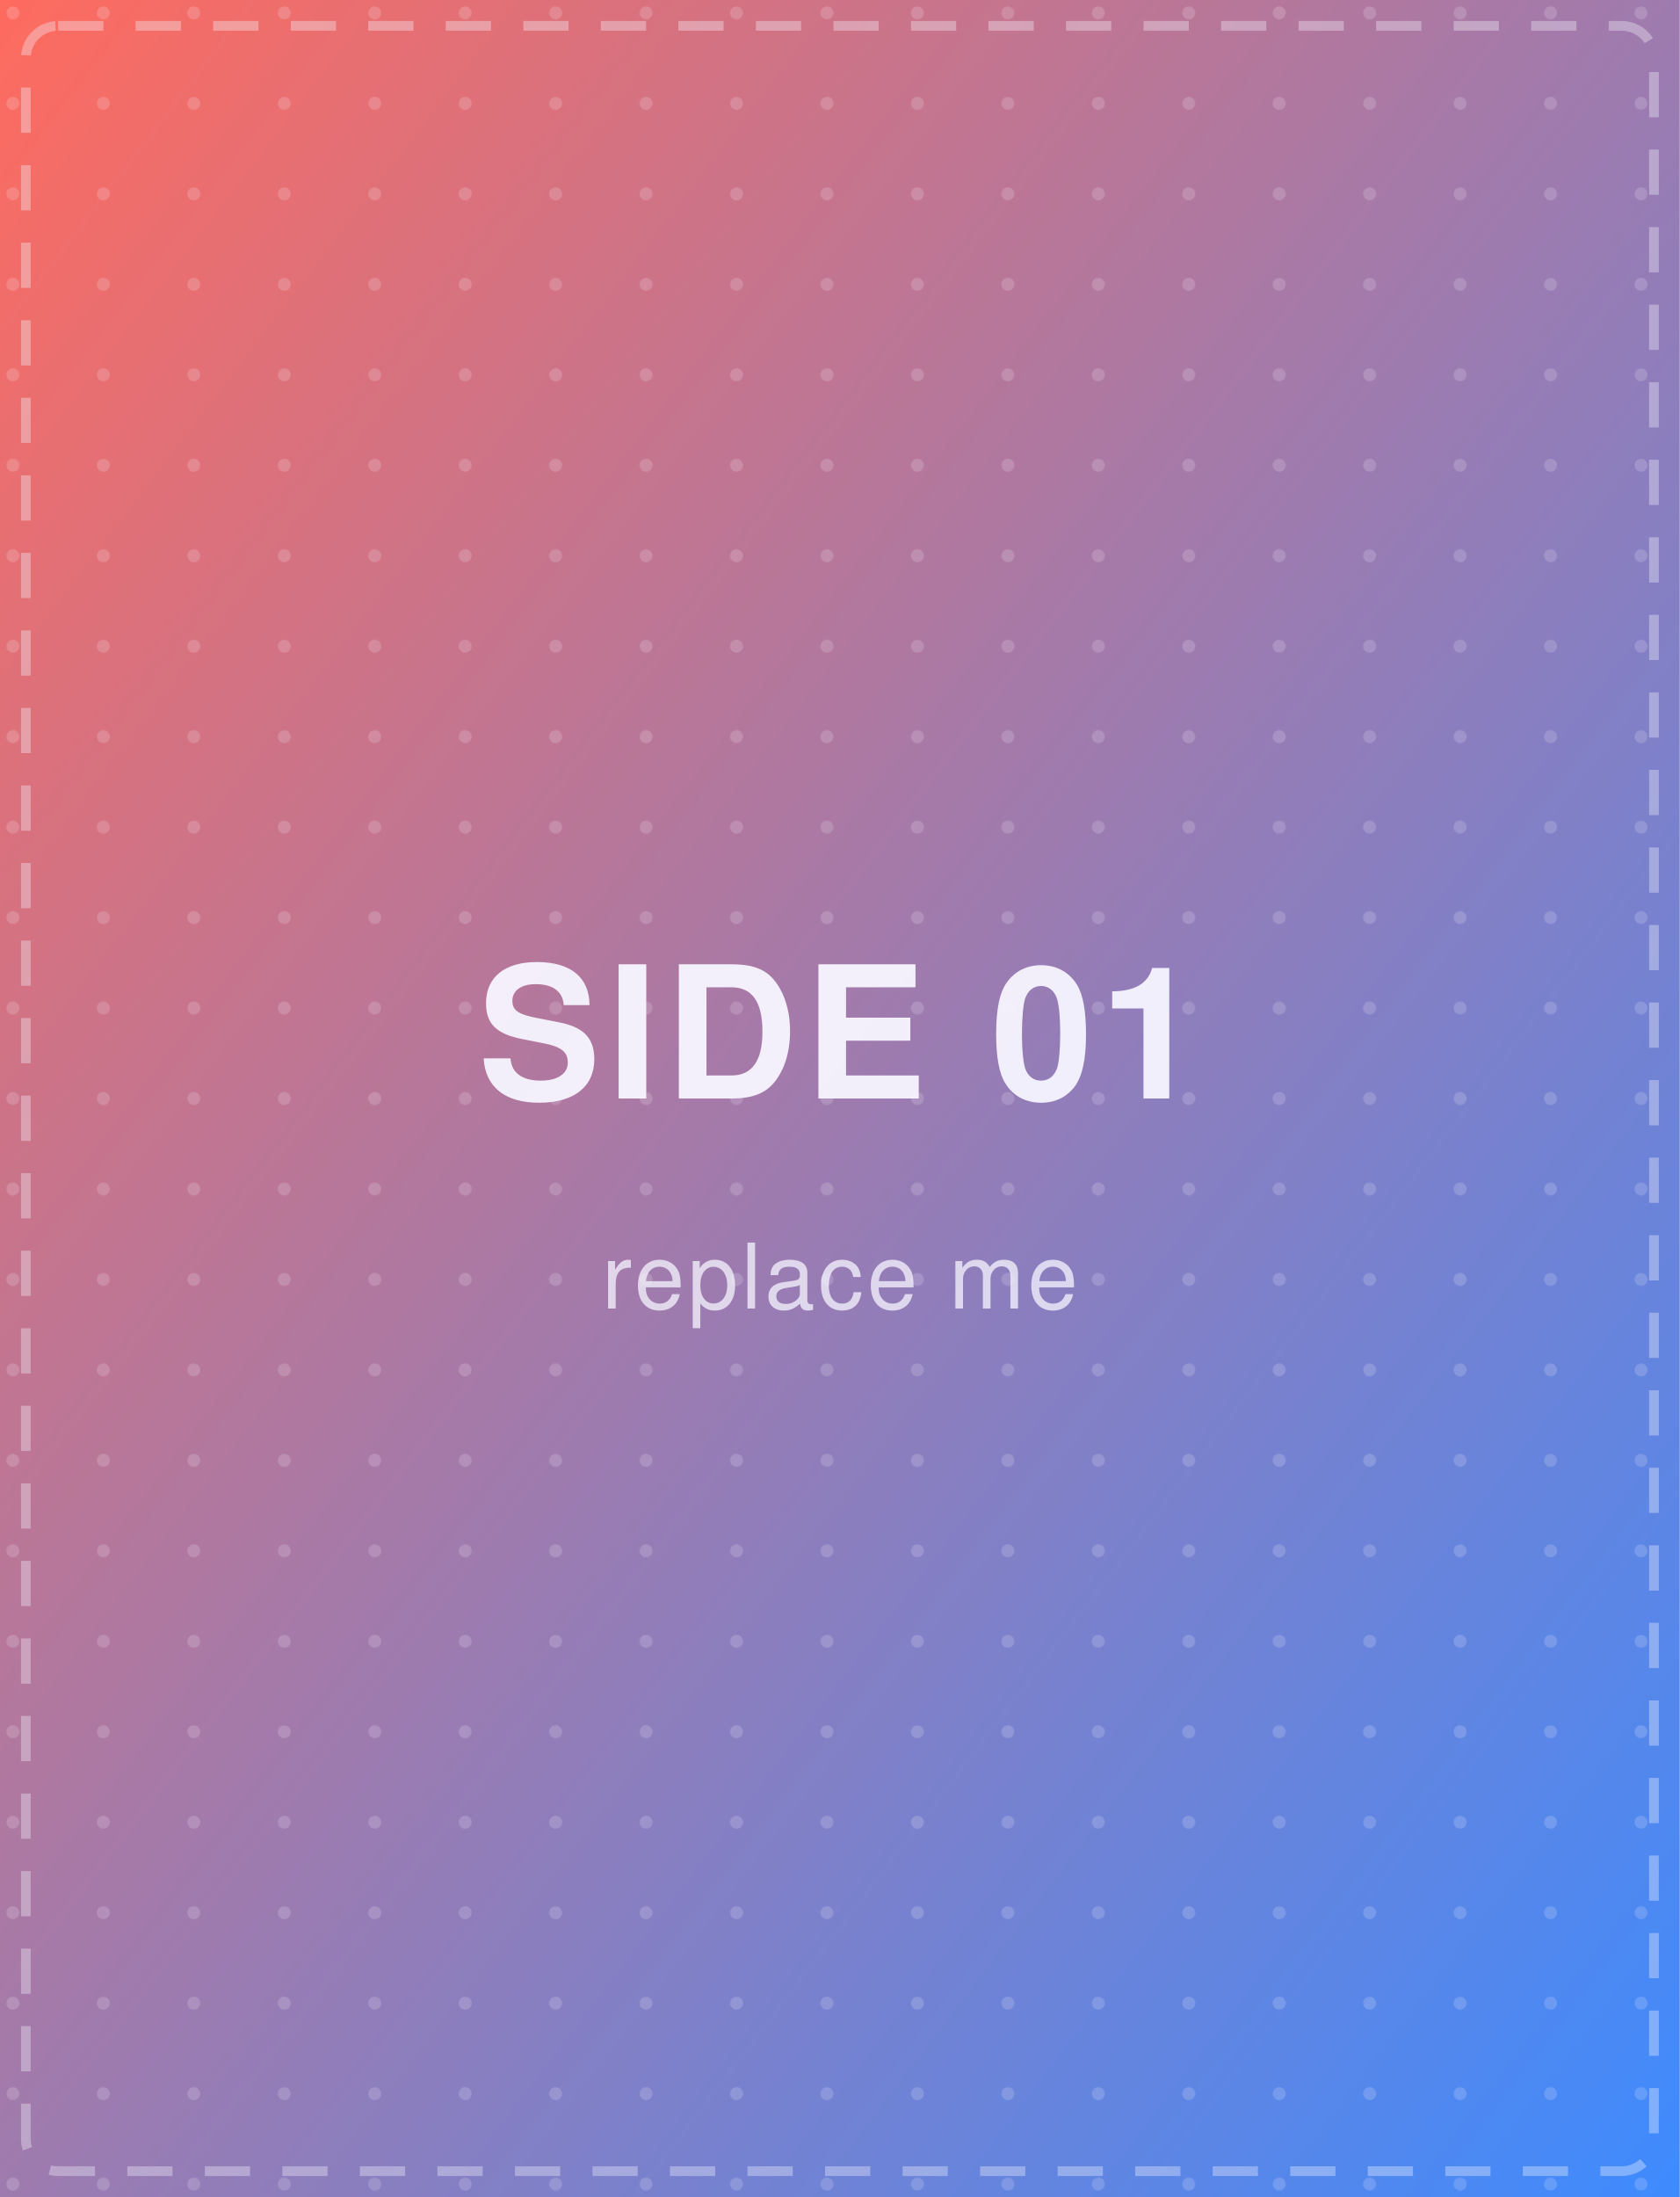
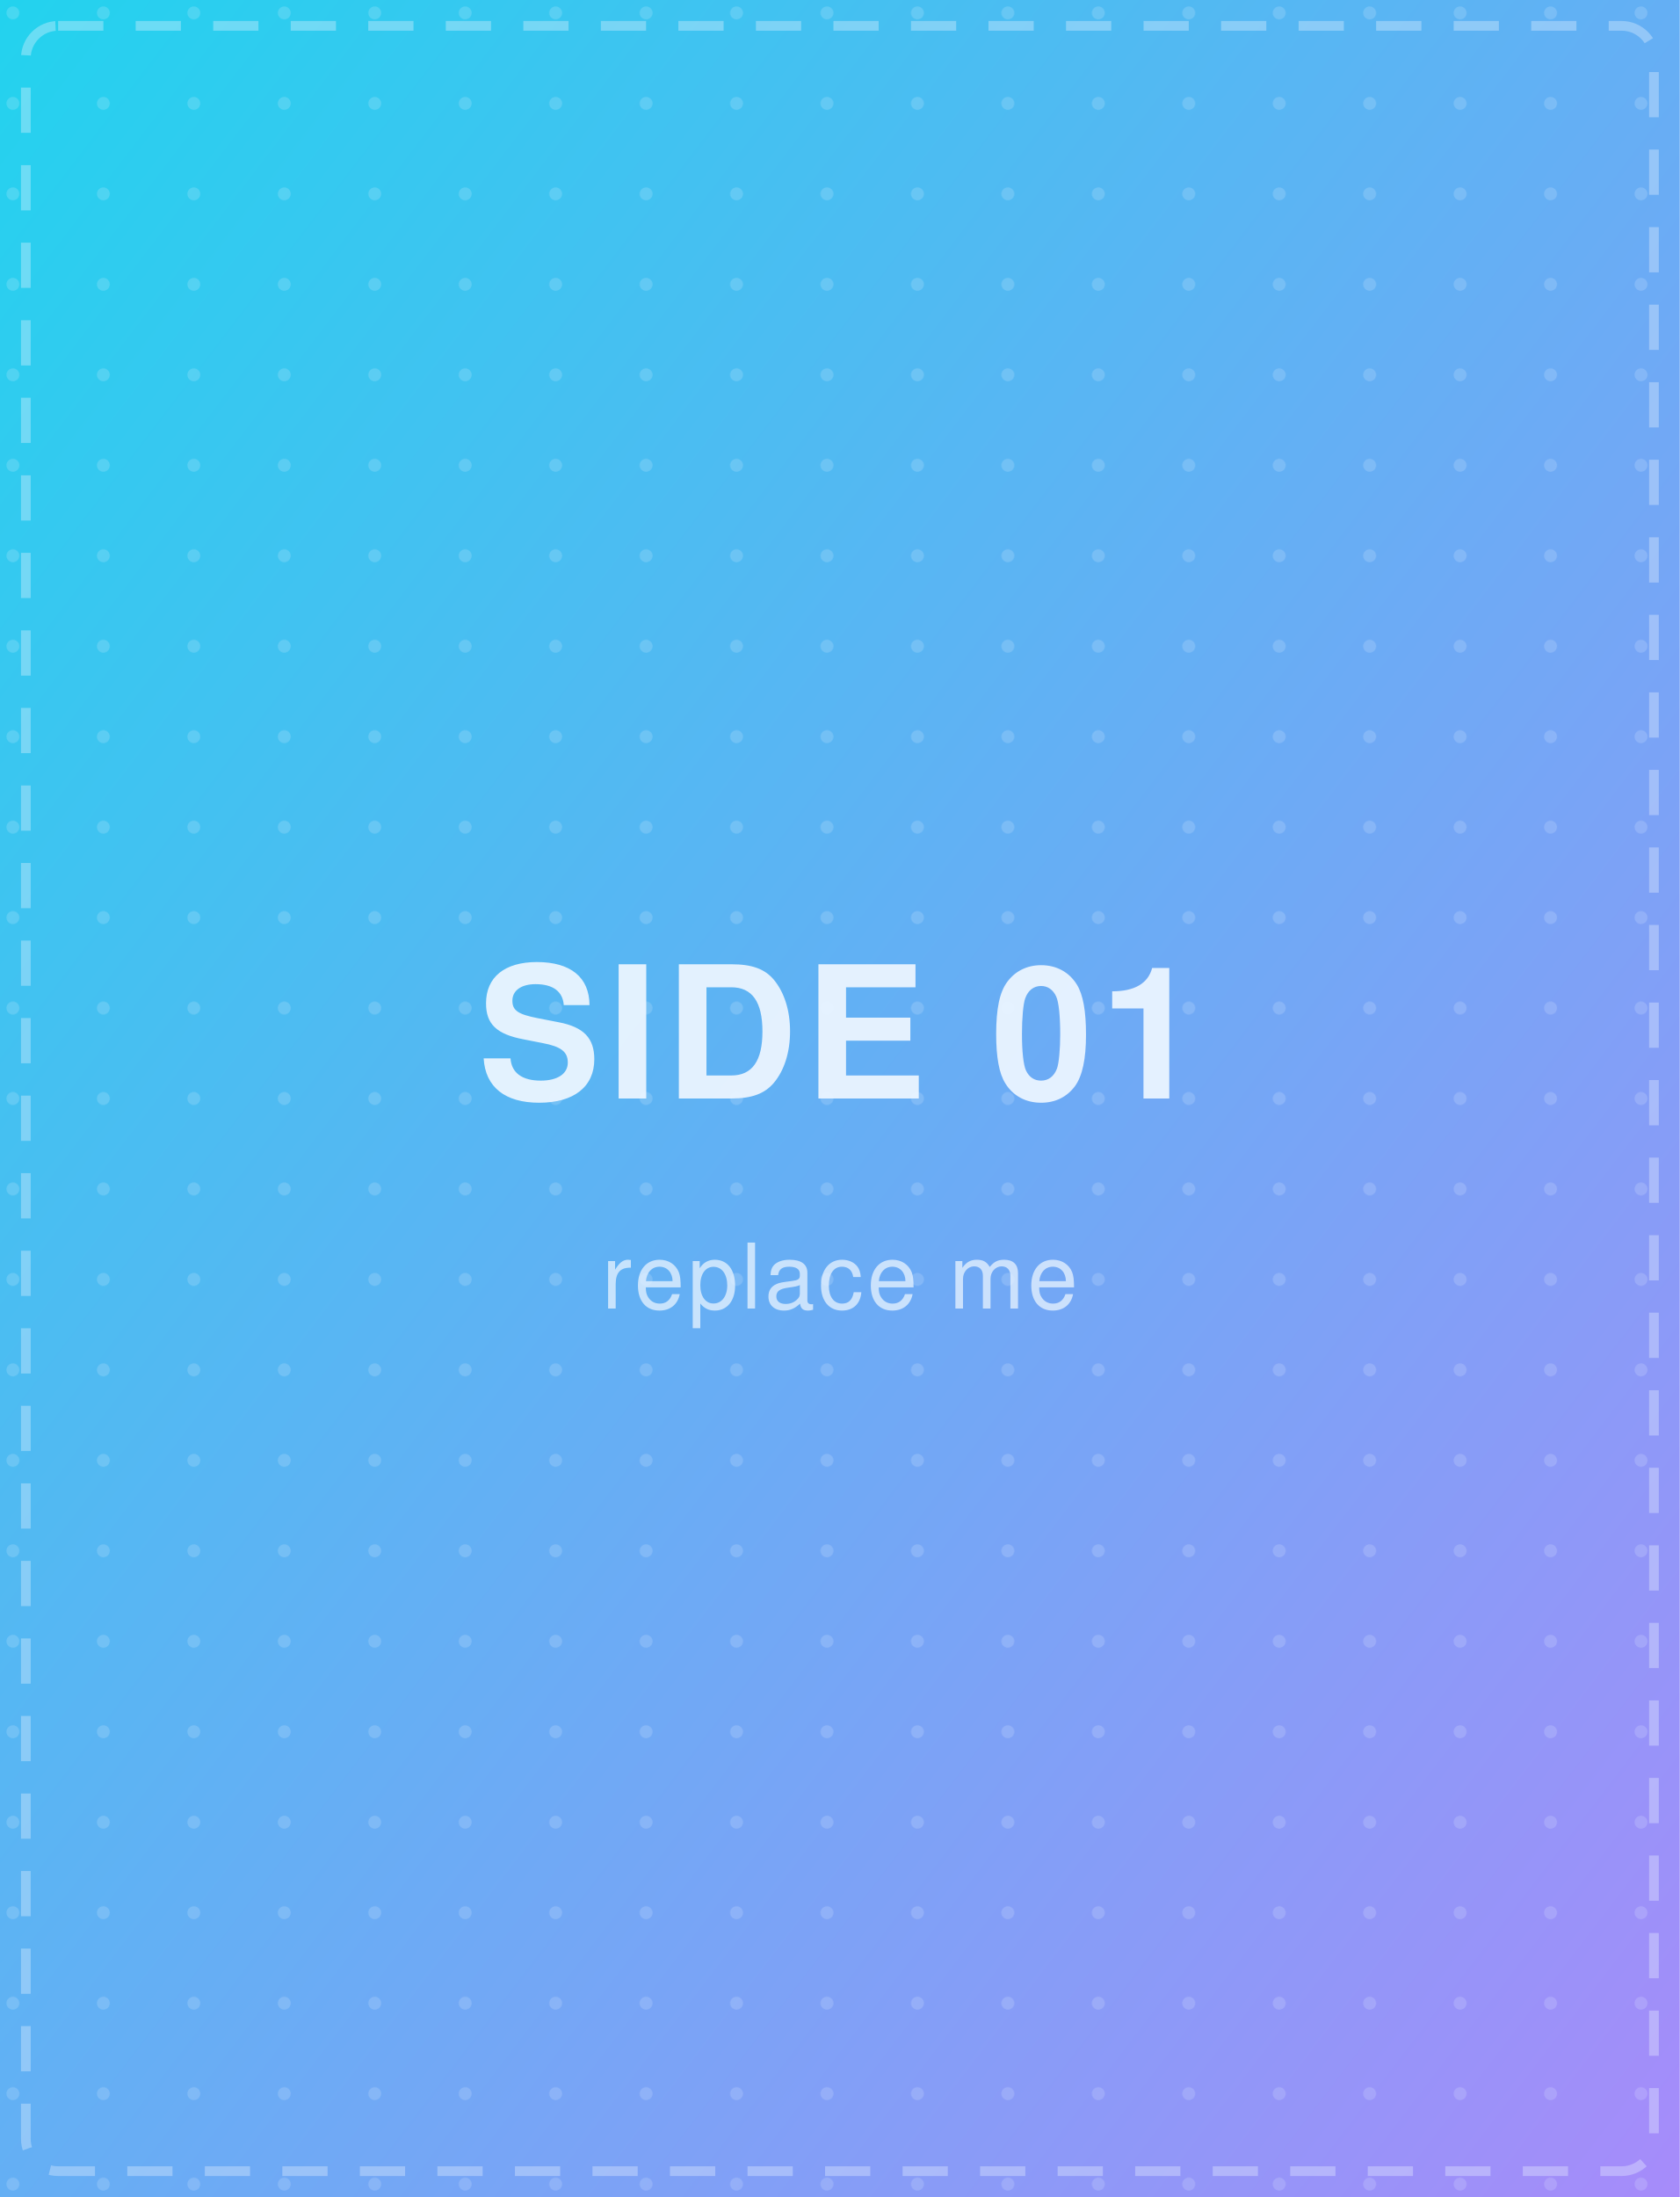
<svg xmlns="http://www.w3.org/2000/svg" viewBox="0 0 520 680" width="520" height="680" role="img" aria-label="SIDE 01 placeholder">
  <defs>
    <linearGradient id="g" x1="0" y1="0" x2="1" y2="1">
-       <stop offset="0" stop-color="#ff6b5e" />
-       <stop offset="1" stop-color="#3d8bff" />
+       <stop offset="0" stop-color="#22d3ee" />
+       <stop offset="1" stop-color="#a78bfa" />
    </linearGradient>
    <pattern id="dots" width="28" height="28" patternUnits="userSpaceOnUse">
-       <circle cx="4" cy="4" r="2" fill="#f7f5ff" opacity="0.18" />
+       <circle cx="4" cy="4" r="2" fill="#eaf4ff" opacity="0.18" />
    </pattern>
  </defs>
  <rect width="520" height="680" fill="url(#g)" />
  <rect width="520" height="680" fill="url(#dots)" />
-   <g fill="#f7f5ff" font-family="Helvetica,Arial,sans-serif" text-anchor="middle">
+   <g fill="#eaf4ff" font-family="Helvetica,Arial,sans-serif" text-anchor="middle">
    <text x="260" y="340" font-size="57" font-weight="700" opacity="0.95" letter-spacing="2">SIDE 01</text>
    <text x="260" y="405" font-size="28" font-weight="500" opacity="0.75" letter-spacing="1">replace me</text>
  </g>
-   <rect x="8" y="8" width="504" height="664" fill="none" stroke="#f7f5ff" stroke-opacity="0.35" stroke-width="3" stroke-dasharray="14 10" rx="10" />
+   <rect x="8" y="8" width="504" height="664" fill="none" stroke="#eaf4ff" stroke-opacity="0.35" stroke-width="3" stroke-dasharray="14 10" rx="10" />
</svg>
